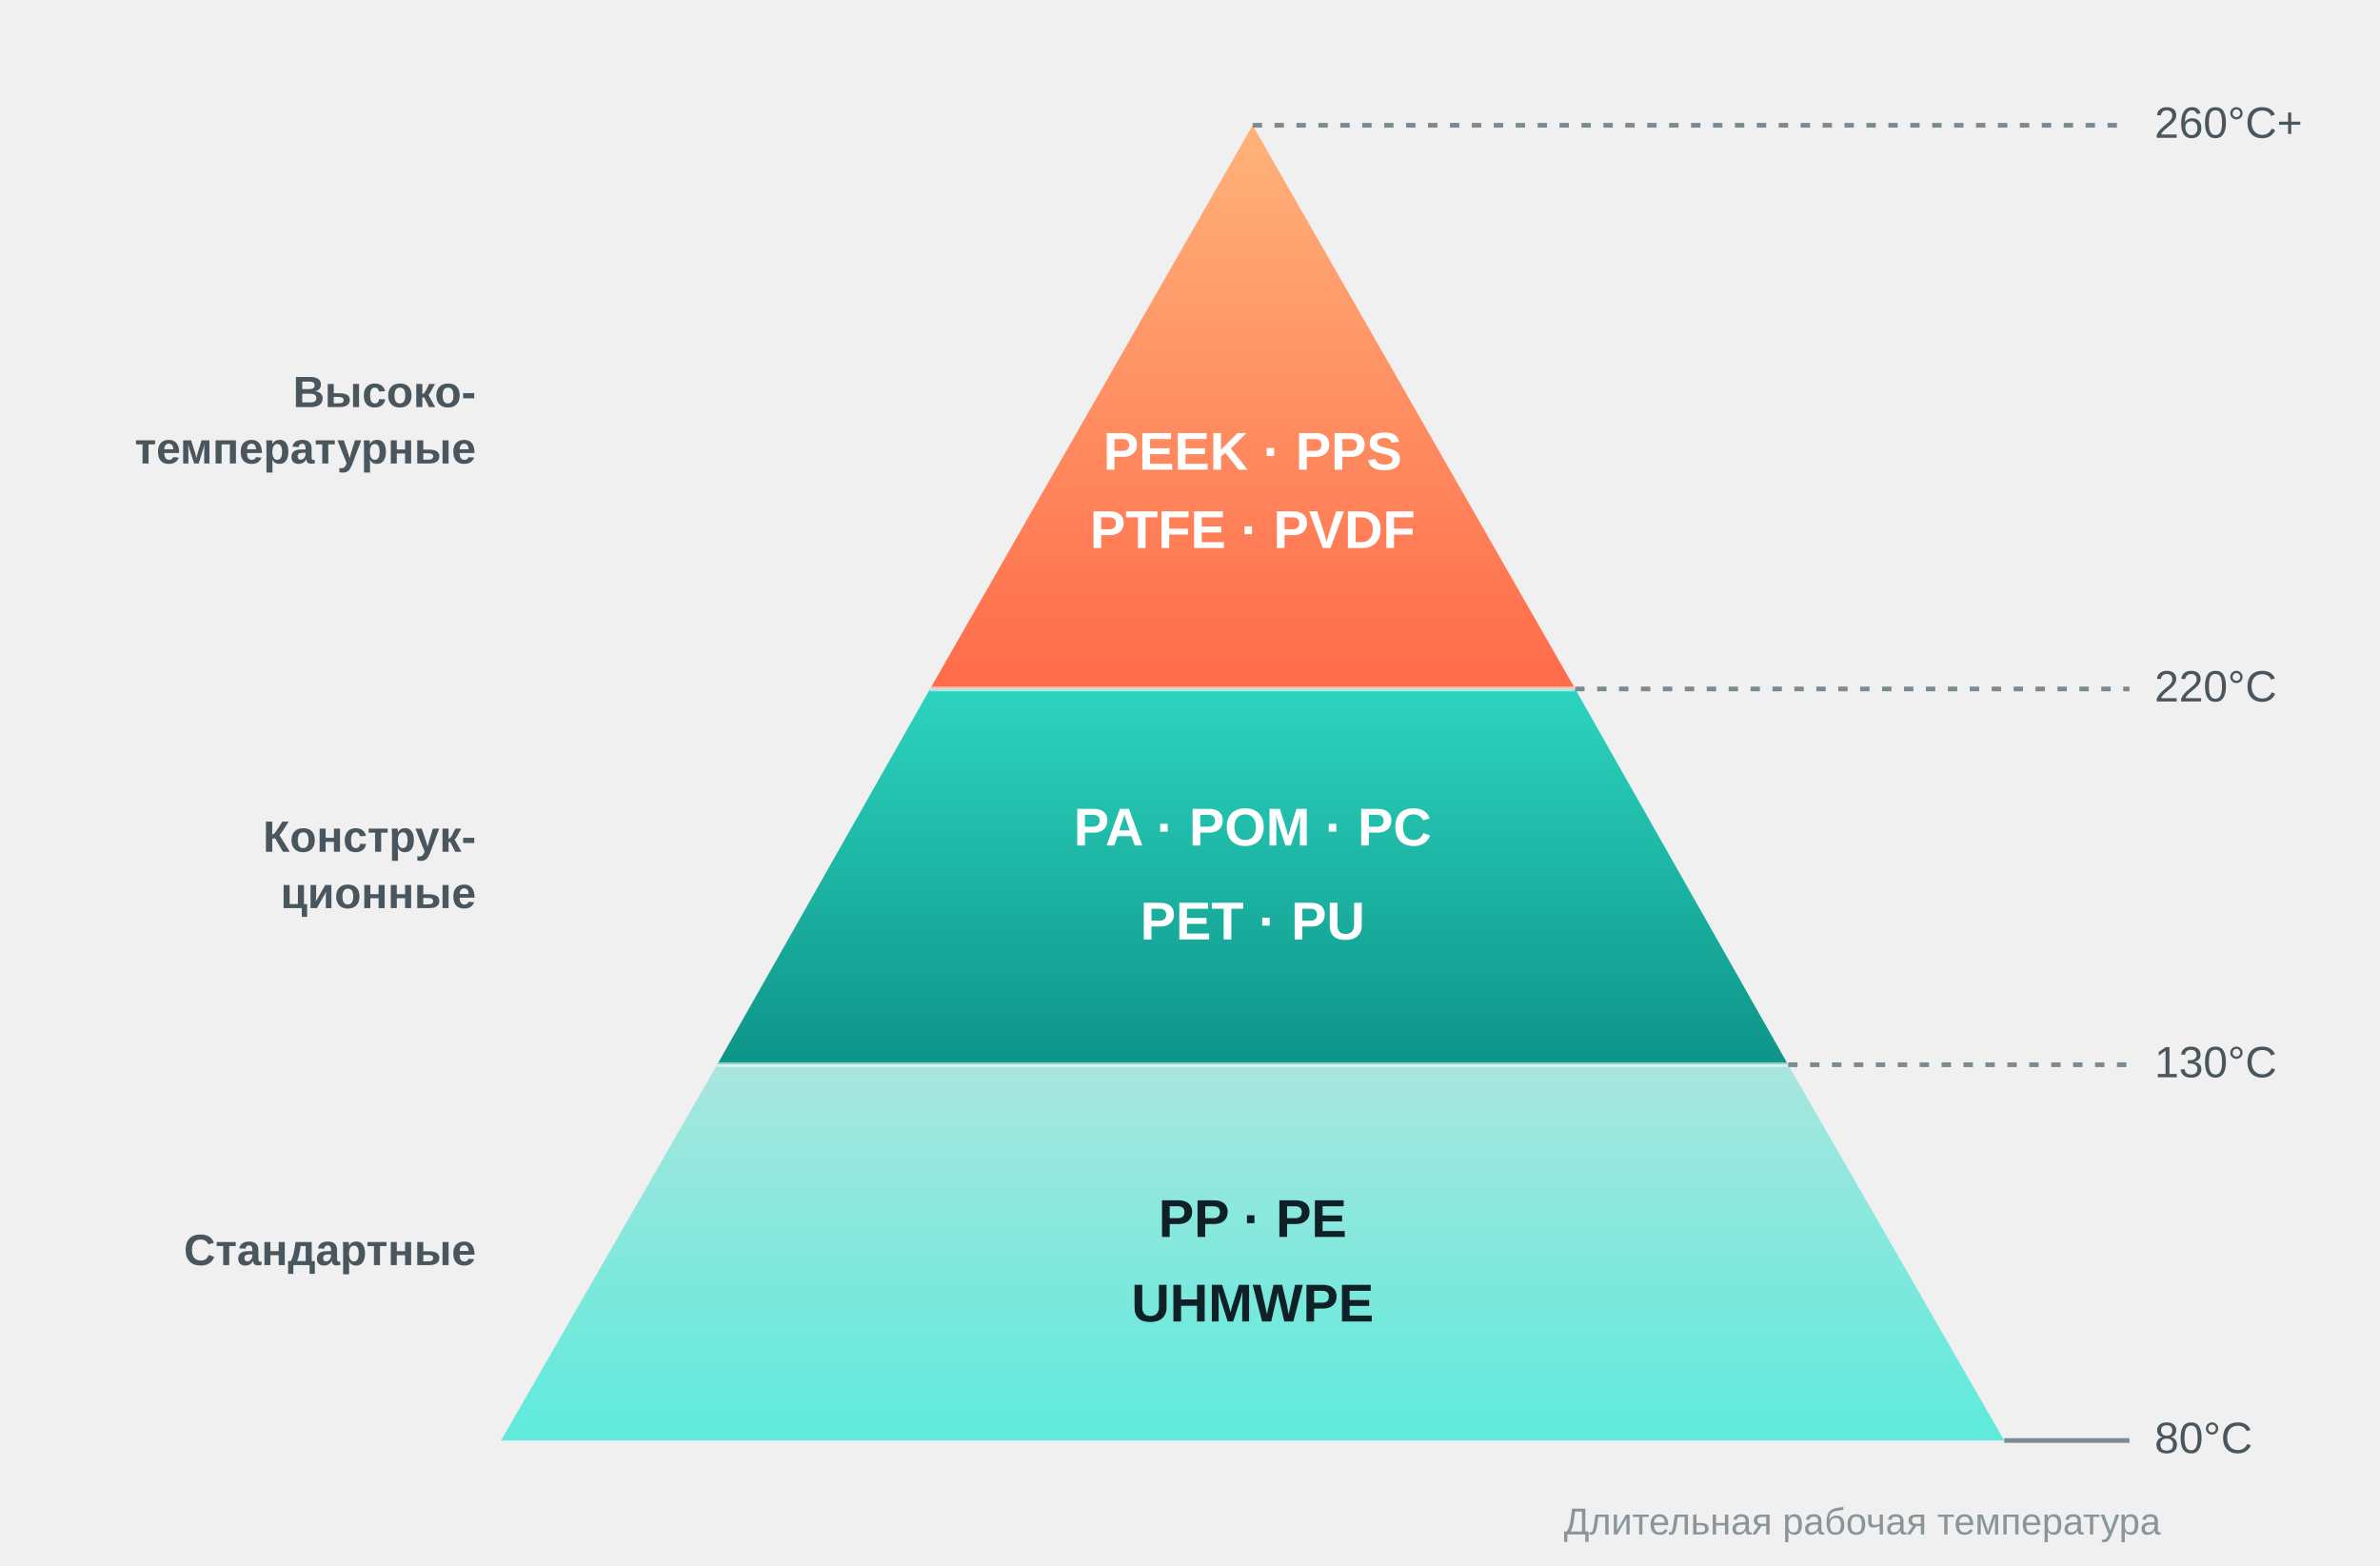
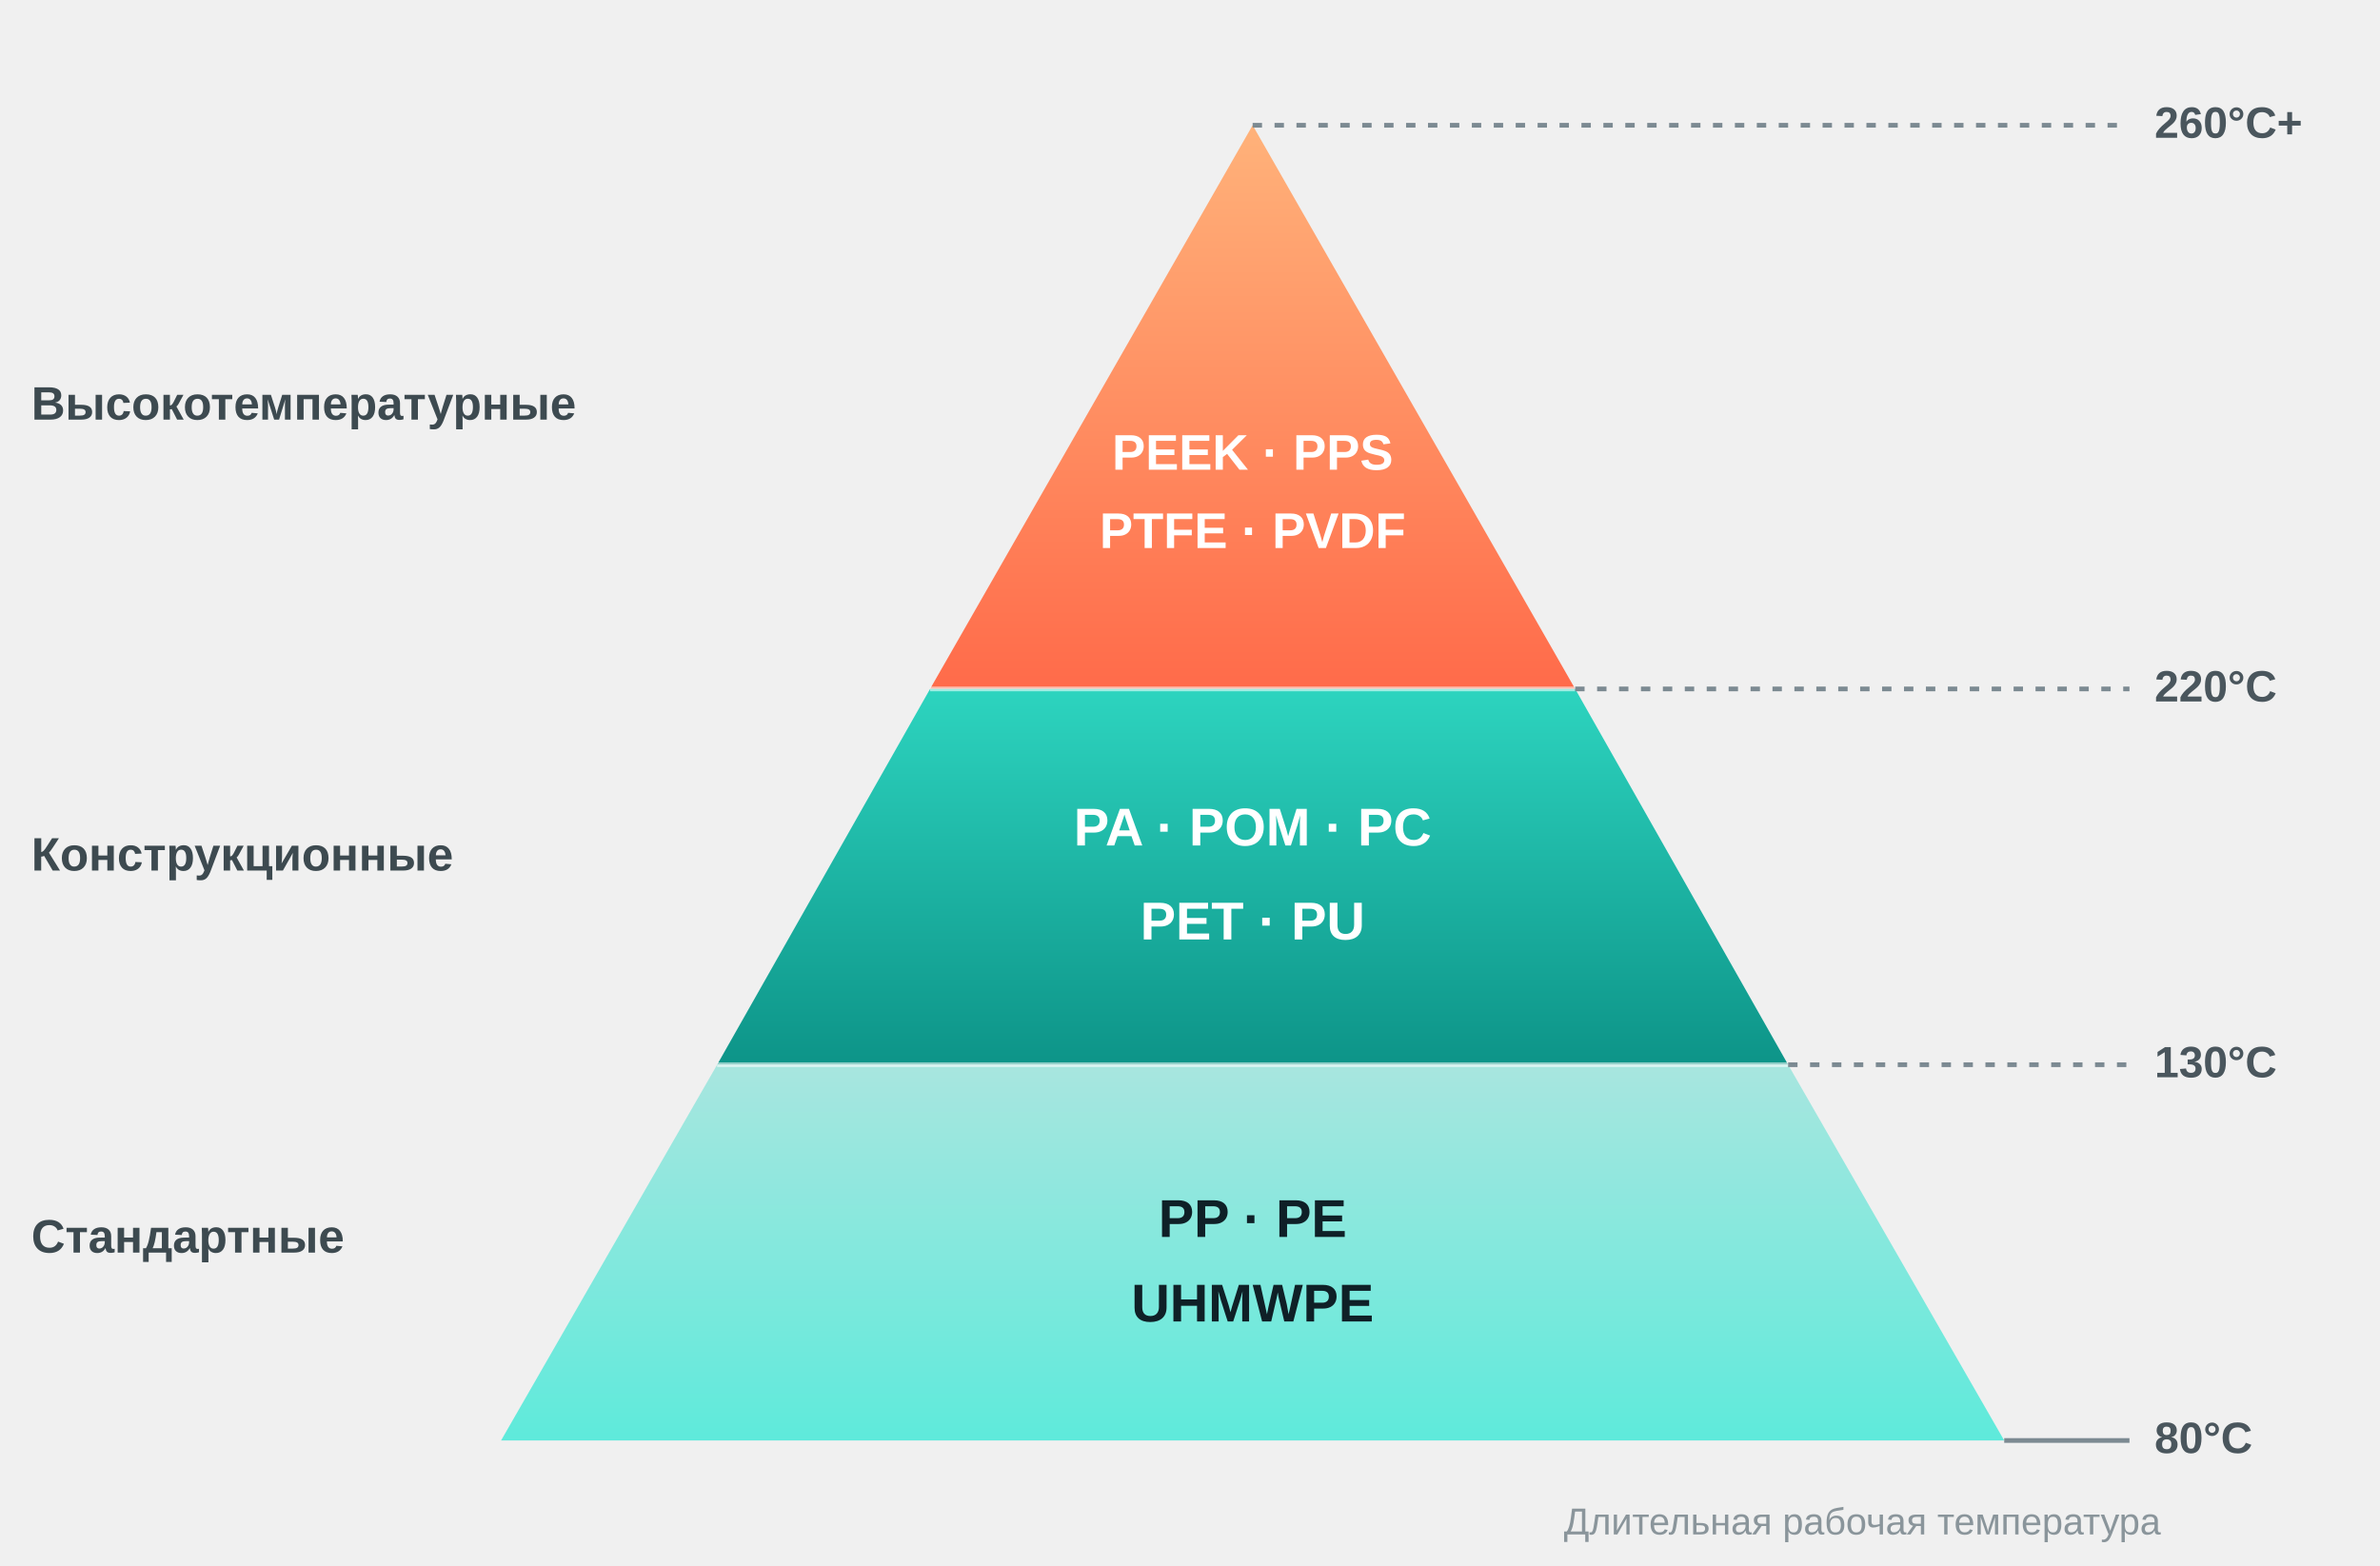
<svg xmlns="http://www.w3.org/2000/svg" viewBox="-100 0 760 500" role="img" aria-labelledby="pyrTitle pyrDesc">
  <defs>
    <linearGradient id="bandHot" x1="0" y1="0" x2="0" y2="1">
      <stop offset="0%" stop-color="#ffb27a" />
      <stop offset="100%" stop-color="#ff6b4a" />
    </linearGradient>
    <linearGradient id="bandMid" x1="0" y1="0" x2="0" y2="1">
      <stop offset="0%" stop-color="#2dd4bf" />
      <stop offset="100%" stop-color="#0d9488" />
    </linearGradient>
    <linearGradient id="bandLow" x1="0" y1="0" x2="0" y2="1">
      <stop offset="0%" stop-color="#a8e6df" />
      <stop offset="100%" stop-color="#5eeadb" />
    </linearGradient>
  </defs>
  <polygon points="300,40 403,220 197,220" fill="url(#bandHot)" />
  <polygon points="197,220 403,220 471,340 129,340" fill="url(#bandMid)" />
  <polygon points="129,340 471,340 540,460 60,460" fill="url(#bandLow)" />
  <line x1="197" y1="220" x2="403" y2="220" stroke="#ffffff" stroke-opacity="0.55" stroke-width="1.5" />
  <line x1="129" y1="340" x2="471" y2="340" stroke="#ffffff" stroke-opacity="0.55" stroke-width="1.5" />
-   <text x="300" y="150" text-anchor="middle" font-family="Segoe UI, Arial, sans-serif" font-size="17" font-weight="700" fill="#ffffff">PEEK · PPS</text>
-   <text x="300" y="175" text-anchor="middle" font-family="Segoe UI, Arial, sans-serif" font-size="17" font-weight="700" fill="#ffffff">PTFE · PVDF</text>
-   <text x="300" y="270" text-anchor="middle" font-family="Segoe UI, Arial, sans-serif" font-size="17" font-weight="700" fill="#ffffff">PA · POM · PC</text>
-   <text x="300" y="300" text-anchor="middle" font-family="Segoe UI, Arial, sans-serif" font-size="17" font-weight="700" fill="#ffffff">PET · PU</text>
-   <text x="300" y="395" text-anchor="middle" font-family="Segoe UI, Arial, sans-serif" font-size="17" font-weight="700" fill="#0f2027">PP · PE</text>
-   <text x="300" y="422" text-anchor="middle" font-family="Segoe UI, Arial, sans-serif" font-size="17" font-weight="700" fill="#0f2027">UHMWPE</text>
+   <text x="300" y="150" text-anchor="middle" font-family="Manrope, Segoe UI, Arial, sans-serif" font-size="16" font-weight="700" fill="#ffffff">PEEK · PPS</text>
+   <text x="300" y="175" text-anchor="middle" font-family="Manrope, Segoe UI, Arial, sans-serif" font-size="16" font-weight="700" fill="#ffffff">PTFE · PVDF</text>
+   <text x="300" y="270" text-anchor="middle" font-family="Manrope, Segoe UI, Arial, sans-serif" font-size="17" font-weight="700" fill="#ffffff">PA · POM · PC</text>
+   <text x="300" y="300" text-anchor="middle" font-family="Manrope, Segoe UI, Arial, sans-serif" font-size="17" font-weight="700" fill="#ffffff">PET · PU</text>
+   <text x="300" y="395" text-anchor="middle" font-family="Manrope, Segoe UI, Arial, sans-serif" font-size="17" font-weight="700" fill="#0f2027">PP · PE</text>
+   <text x="300" y="422" text-anchor="middle" font-family="Manrope, Segoe UI, Arial, sans-serif" font-size="17" font-weight="700" fill="#0f2027">UHMWPE</text>
  <line x1="540" y1="460" x2="580" y2="460" stroke="#7c8a92" stroke-width="1.5" />
  <line x1="471" y1="340" x2="580" y2="340" stroke="#7c8a92" stroke-width="1.5" stroke-dasharray="3 4" />
  <line x1="403" y1="220" x2="580" y2="220" stroke="#7c8a92" stroke-width="1.5" stroke-dasharray="3 4" />
  <line x1="300" y1="40" x2="580" y2="40" stroke="#7c8a92" stroke-width="1.5" stroke-dasharray="3 4" />
-   <text x="588" y="464" font-family="Segoe UI, Arial, sans-serif" font-size="14" fill="#4a565d">80°C</text>
-   <text x="588" y="344" font-family="Segoe UI, Arial, sans-serif" font-size="14" fill="#4a565d">130°C</text>
-   <text x="588" y="224" font-family="Segoe UI, Arial, sans-serif" font-size="14" fill="#4a565d">220°C</text>
-   <text x="588" y="44" font-family="Segoe UI, Arial, sans-serif" font-size="14" fill="#4a565d">260°C+</text>
-   <text x="52" y="130" text-anchor="end" font-family="Segoe UI, Arial, sans-serif" font-size="14" font-weight="600" fill="#4a565d">Высоко-</text>
-   <text x="52" y="148" text-anchor="end" font-family="Segoe UI, Arial, sans-serif" font-size="14" font-weight="600" fill="#4a565d">температурные</text>
-   <text x="52" y="272" text-anchor="end" font-family="Segoe UI, Arial, sans-serif" font-size="14" font-weight="600" fill="#4a565d">Конструк-</text>
-   <text x="52" y="290" text-anchor="end" font-family="Segoe UI, Arial, sans-serif" font-size="14" font-weight="600" fill="#4a565d">ционные</text>
-   <text x="52" y="404" text-anchor="end" font-family="Segoe UI, Arial, sans-serif" font-size="14" font-weight="600" fill="#4a565d">Стандартные</text>
-   <text x="590" y="490" text-anchor="end" font-family="Segoe UI, Arial, sans-serif" font-size="12" fill="#8a959b">Длительная рабочая температура</text>
+   <text x="588" y="464" font-family="Manrope, Segoe UI, Arial, sans-serif" font-size="14" font-weight="600" fill="#4a565d">80°C</text>
+   <text x="588" y="344" font-family="Manrope, Segoe UI, Arial, sans-serif" font-size="14" font-weight="600" fill="#4a565d">130°C</text>
+   <text x="588" y="224" font-family="Manrope, Segoe UI, Arial, sans-serif" font-size="14" font-weight="600" fill="#4a565d">220°C</text>
+   <text x="588" y="44" font-family="Manrope, Segoe UI, Arial, sans-serif" font-size="14" font-weight="600" fill="#4a565d">260°C+</text>
+   <text x="-90" y="134" text-anchor="start" font-family="Manrope, Segoe UI, Arial, sans-serif" font-size="15" font-weight="700" fill="#3d4a50">Высокотемпературные</text>
+   <text x="-90" y="278" text-anchor="start" font-family="Manrope, Segoe UI, Arial, sans-serif" font-size="15" font-weight="700" fill="#3d4a50">Конструкционные</text>
+   <text x="-90" y="400" text-anchor="start" font-family="Manrope, Segoe UI, Arial, sans-serif" font-size="15" font-weight="700" fill="#3d4a50">Стандартные</text>
+   <text x="590" y="490" text-anchor="end" font-family="Manrope, Segoe UI, Arial, sans-serif" font-size="12" fill="#8a959b">Длительная рабочая температура</text>
</svg>
